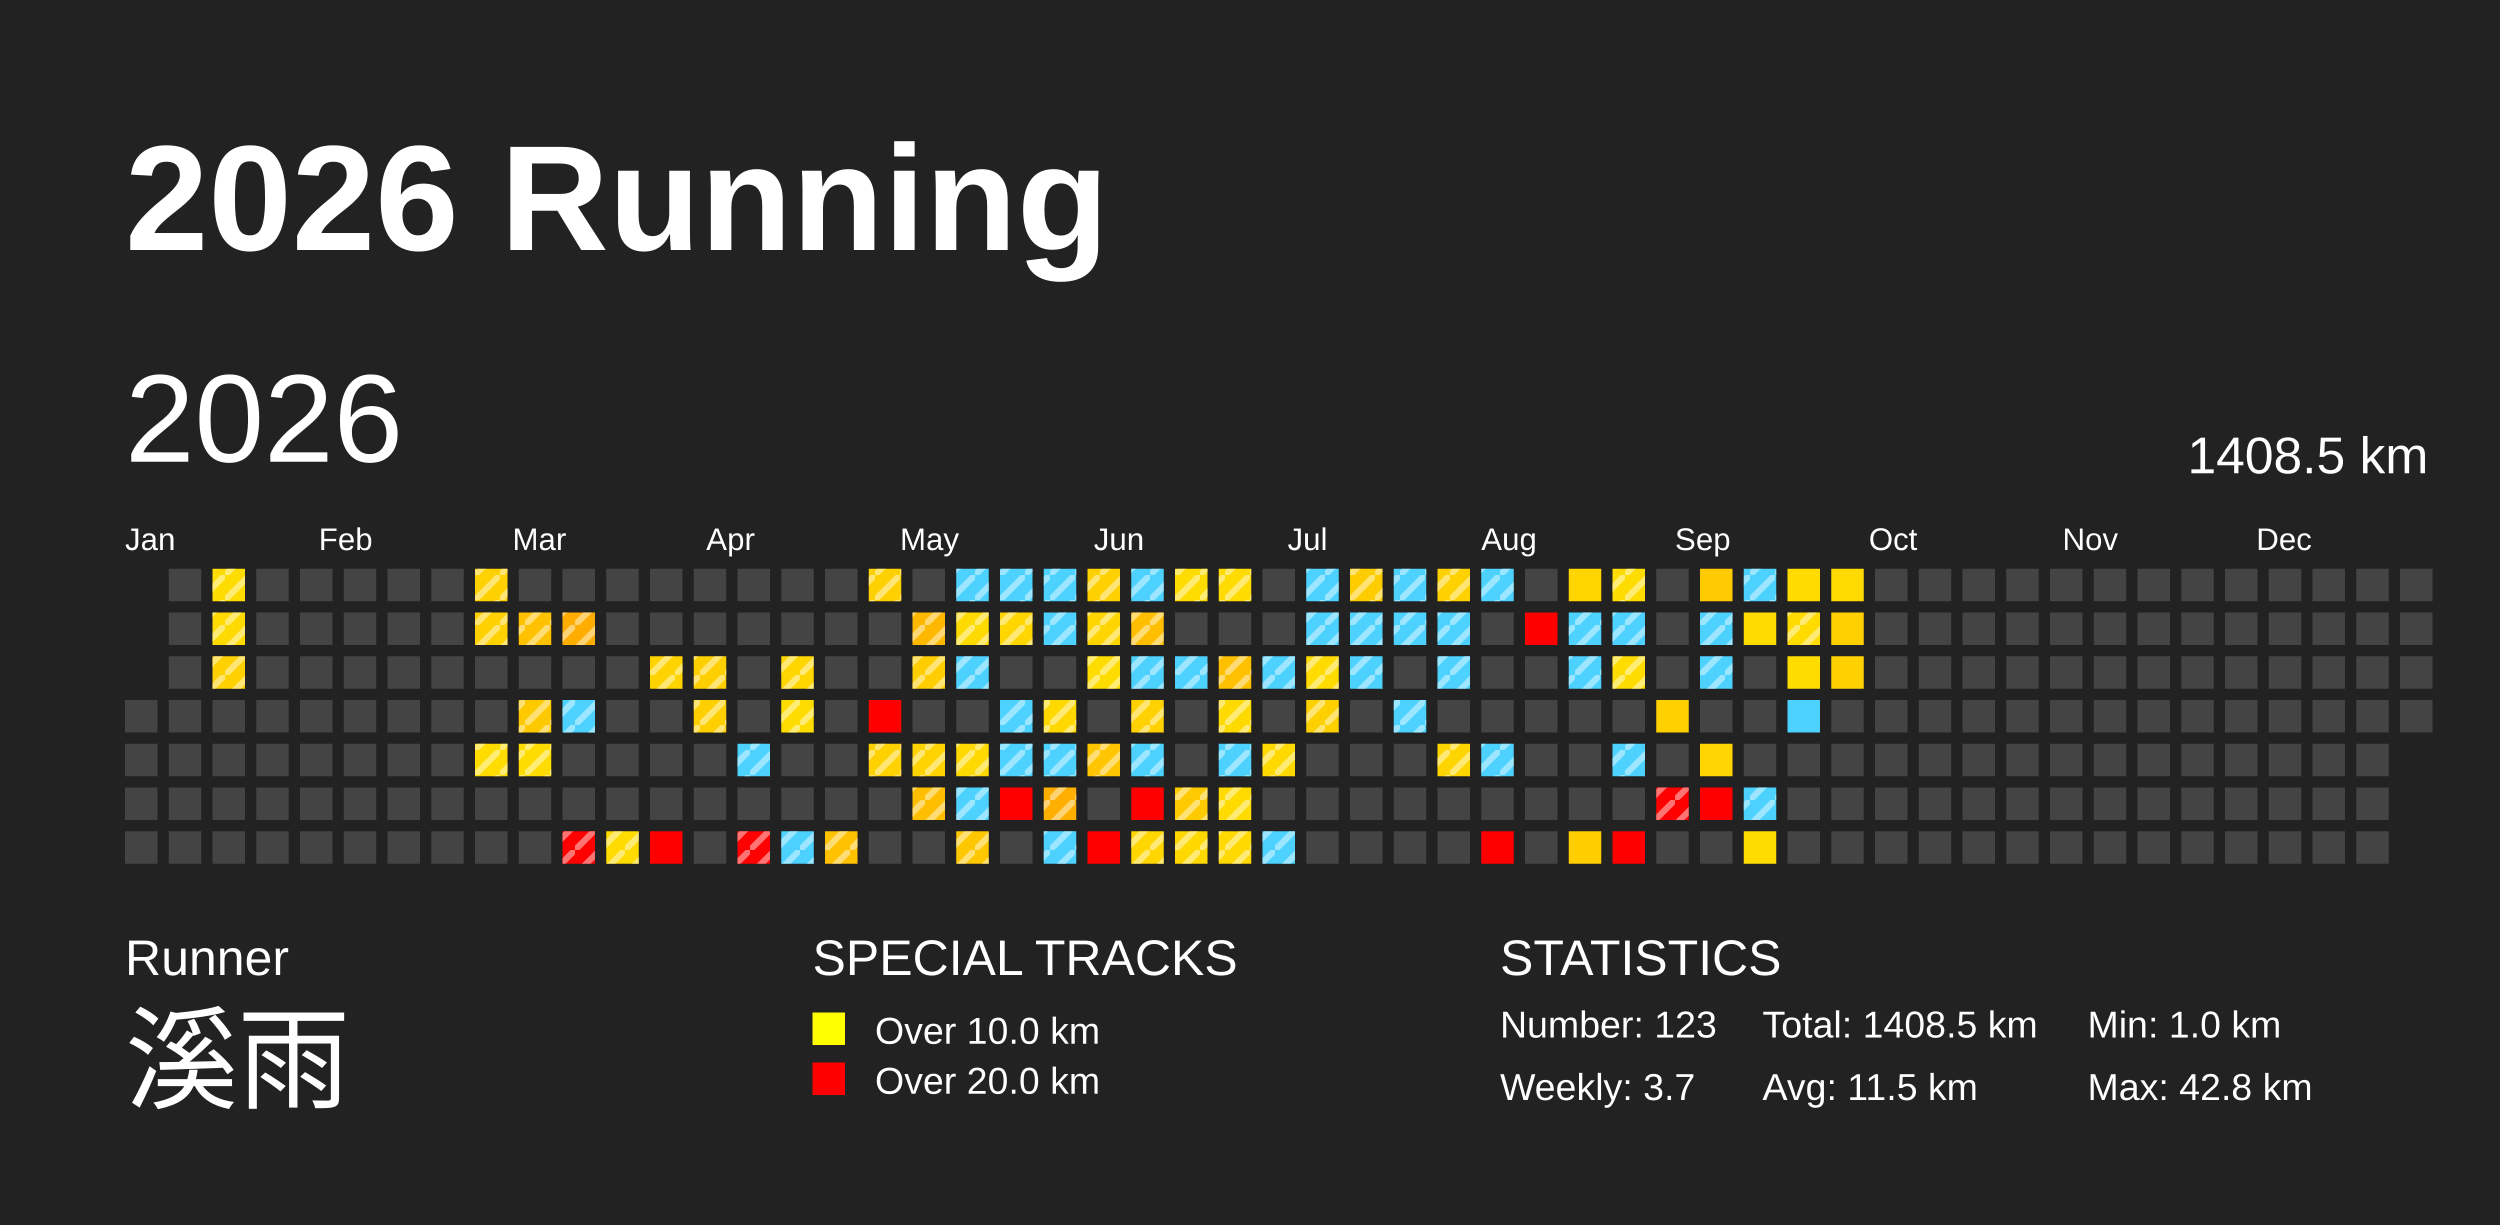
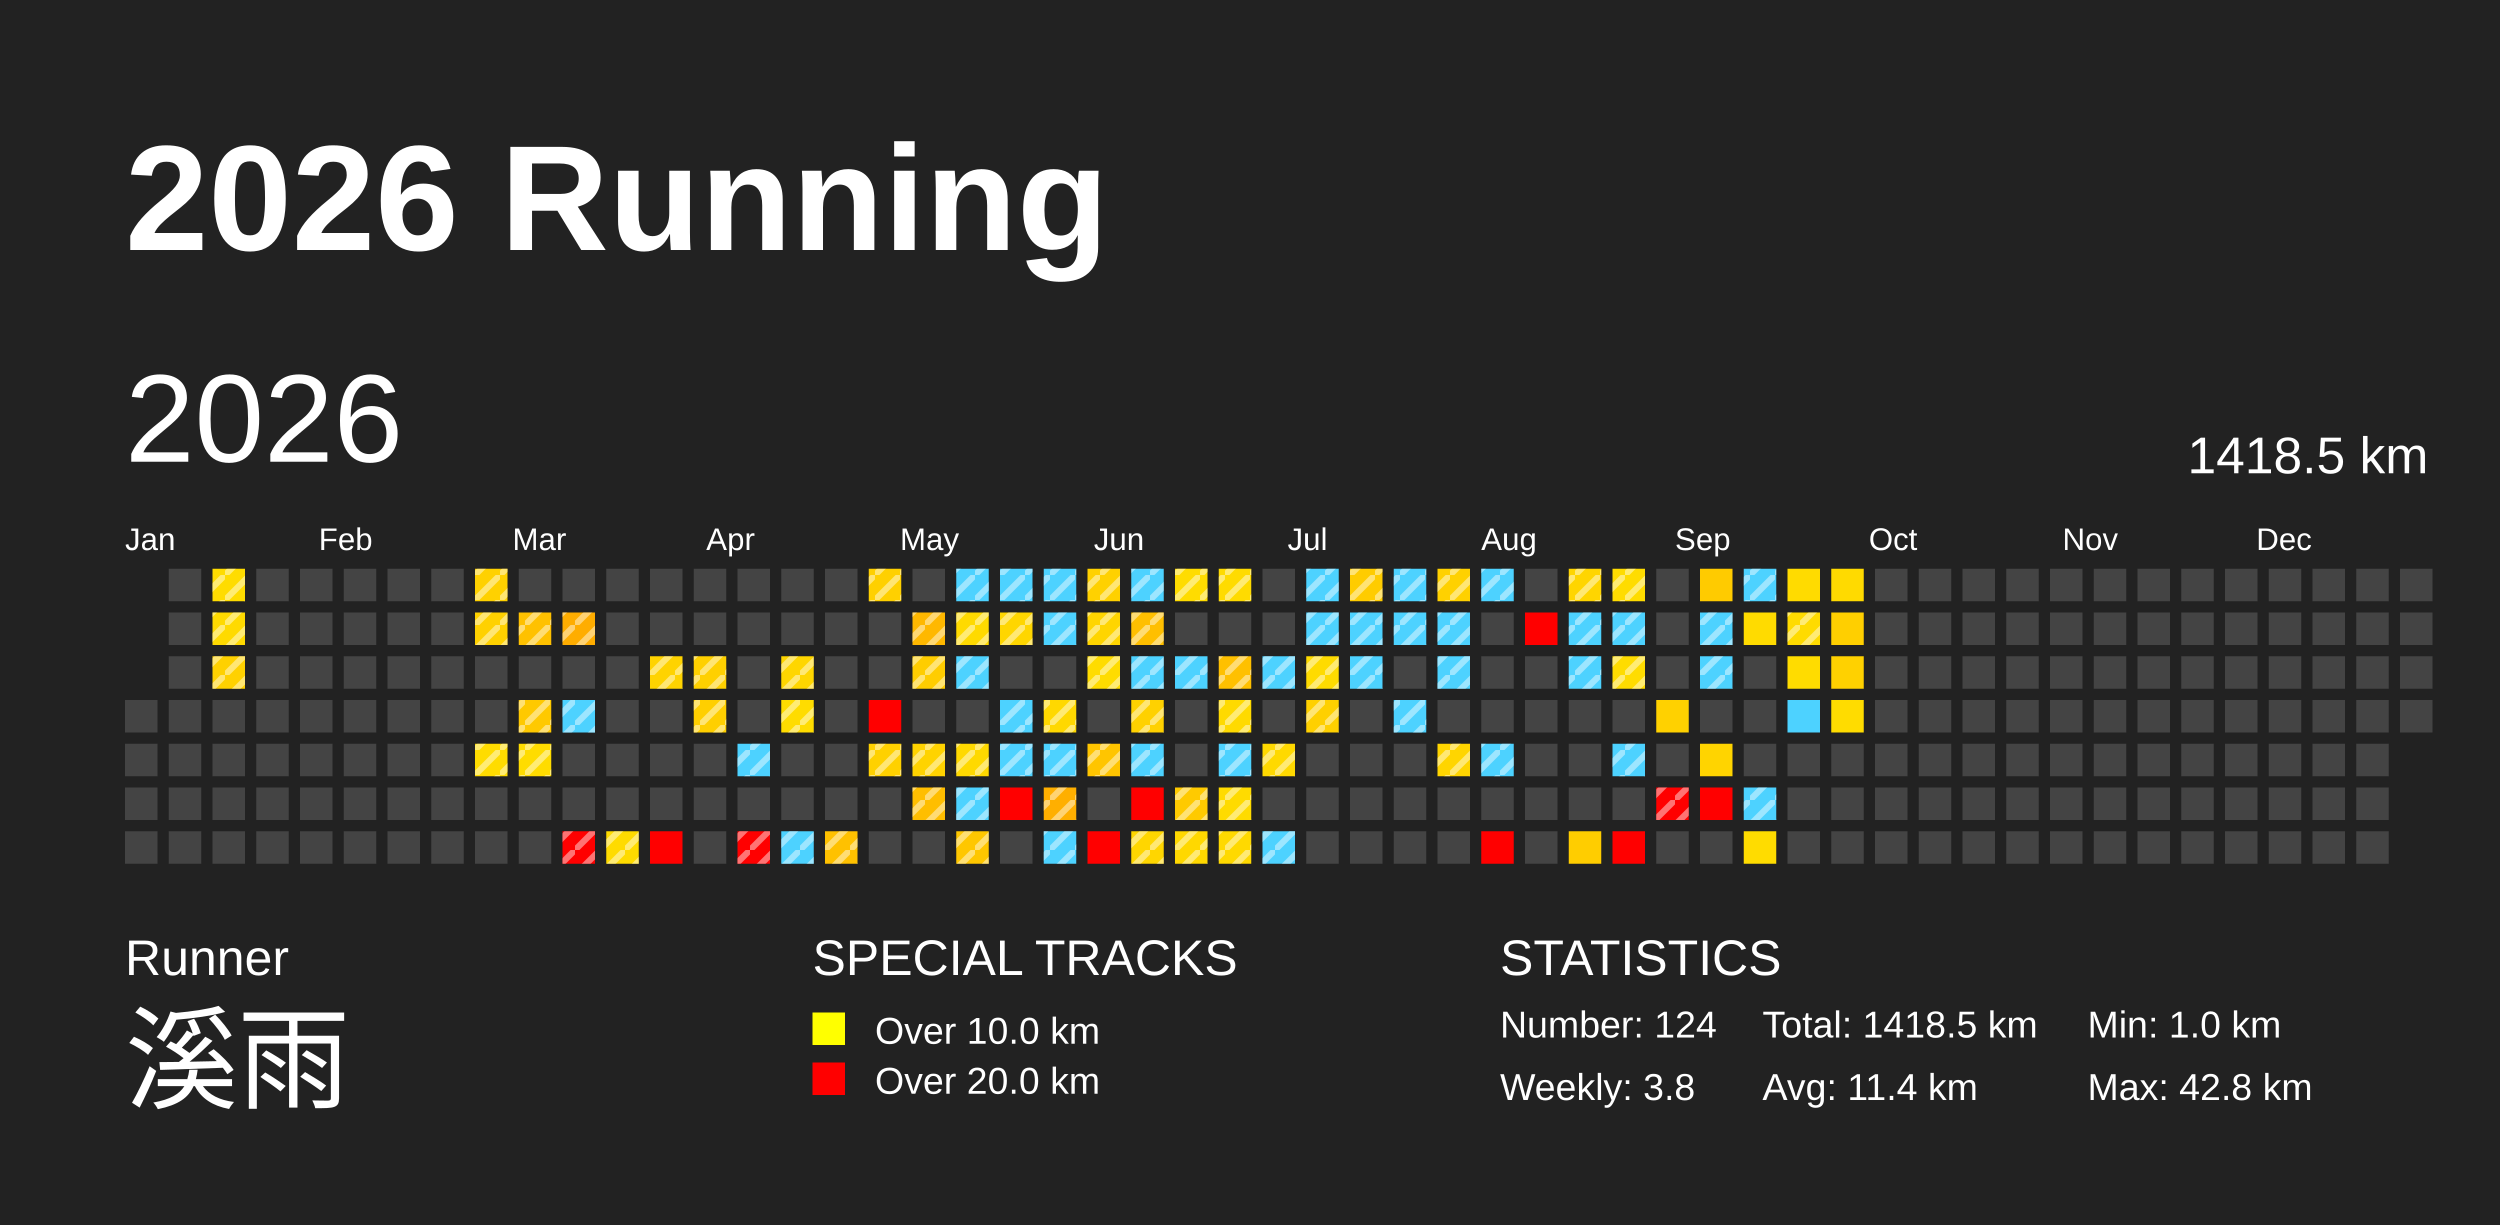
<svg xmlns="http://www.w3.org/2000/svg" baseProfile="full" height="98mm" version="1.1" viewBox="0,0,200,98" width="200mm">
  <defs>
    <pattern height="2" id="indoor-stripe" patternUnits="userSpaceOnUse" width="2">
      <line stroke="white" stroke-opacity="0.45" stroke-width="0.5" x1="0" x2="2" y1="2" y2="0" />
    </pattern>
  </defs>
  <rect fill="#222222" height="98" width="200" x="0" y="0" />
  <text fill="#FFFFFF" style="font-size:12px; font-family:Arial; font-weight:bold;" x="10" y="20">2026 Running</text>
  <text fill="#FFFFFF" style="font-size:4px; font-family:Arial" x="10" y="78">Runner</text>
  <text fill="#FFFFFF" style="font-size:9px; font-family:Arial" x="10" y="88">溪雨</text>
  <text fill="#FFFFFF" style="font-size:4px; font-family:Arial" x="65" y="78">SPECIAL TRACKS</text>
  <rect fill="yellow" height="2.6" width="2.6" x="65" y="81" />
  <text fill="#FFFFFF" style="font-size:3px; font-family:Arial" x="70" y="83.5">Over 10.0 km</text>
  <rect fill="red" height="2.6" width="2.6" x="65" y="85" />
  <text fill="#FFFFFF" style="font-size:3px; font-family:Arial" x="70" y="87.5">Over 20.0 km</text>
  <text fill="#FFFFFF" style="font-size:4px; font-family:Arial" x="120" y="78">STATISTICS</text>
-   <text fill="#FFFFFF" style="font-size:3px; font-family:Arial" x="120" y="83">Number: 123</text>
-   <text fill="#FFFFFF" style="font-size:3px; font-family:Arial" x="120" y="88">Weekly: 3.7</text>
-   <text fill="#FFFFFF" style="font-size:3px; font-family:Arial" x="141" y="83">Total: 1408.5 km</text>
-   <text fill="#FFFFFF" style="font-size:3px; font-family:Arial" x="141" y="88">Avg: 11.5 km</text>
+   <text fill="#FFFFFF" style="font-size:3px; font-family:Arial" x="120" y="83">Number: 124</text>
+   <text fill="#FFFFFF" style="font-size:3px; font-family:Arial" x="120" y="88">Weekly: 3.8</text>
+   <text fill="#FFFFFF" style="font-size:3px; font-family:Arial" x="141" y="83">Total: 1418.5 km</text>
+   <text fill="#FFFFFF" style="font-size:3px; font-family:Arial" x="141" y="88">Avg: 11.4 km</text>
  <text fill="#FFFFFF" style="font-size:3px; font-family:Arial" x="167" y="83">Min: 1.0 km</text>
  <text fill="#FFFFFF" style="font-size:3px; font-family:Arial" x="167" y="88">Max: 42.8 km</text>
  <text dominant-baseline="hanging" fill="#FFFFFF" style="font-size:10.0px; font-family:Arial;" x="10" y="30">2026</text>
-   <text dominant-baseline="hanging" fill="#FFFFFF" style="font-size:4.125px; font-family:Arial;" x="175" y="35">1408.5 km</text>
+   <text dominant-baseline="hanging" fill="#FFFFFF" style="font-size:4.125px; font-family:Arial;" x="175" y="35">1418.5 km</text>
  <text fill="#FFFFFF" style="font-size:2.5px; font-family:Arial" x="10.0" y="44">Jan</text>
  <text fill="#FFFFFF" style="font-size:2.5px; font-family:Arial" x="25.5" y="44">Feb</text>
  <text fill="#FFFFFF" style="font-size:2.5px; font-family:Arial" x="41.0" y="44">Mar</text>
  <text fill="#FFFFFF" style="font-size:2.5px; font-family:Arial" x="56.5" y="44">Apr</text>
  <text fill="#FFFFFF" style="font-size:2.5px; font-family:Arial" x="72.0" y="44">May</text>
  <text fill="#FFFFFF" style="font-size:2.5px; font-family:Arial" x="87.5" y="44">Jun</text>
  <text fill="#FFFFFF" style="font-size:2.5px; font-family:Arial" x="103.0" y="44">Jul</text>
  <text fill="#FFFFFF" style="font-size:2.5px; font-family:Arial" x="118.5" y="44">Aug</text>
  <text fill="#FFFFFF" style="font-size:2.5px; font-family:Arial" x="134.0" y="44">Sep</text>
  <text fill="#FFFFFF" style="font-size:2.5px; font-family:Arial" x="149.5" y="44">Oct</text>
  <text fill="#FFFFFF" style="font-size:2.5px; font-family:Arial" x="165.0" y="44">Nov</text>
  <text fill="#FFFFFF" style="font-size:2.5px; font-family:Arial" x="180.5" y="44">Dec</text>
  <rect fill="#444444" height="2.6" width="2.6" x="10.0" y="56.0" />
  <rect fill="#444444" height="2.6" width="2.6" x="10.0" y="59.5" />
  <rect fill="#444444" height="2.6" width="2.6" x="10.0" y="63.0" />
  <rect fill="#444444" height="2.6" width="2.6" x="10.0" y="66.5" />
  <rect fill="#444444" height="2.6" width="2.6" x="13.5" y="45.5" />
  <rect fill="#444444" height="2.6" width="2.6" x="13.5" y="49.0" />
  <rect fill="#444444" height="2.6" width="2.6" x="13.5" y="52.5" />
  <rect fill="#444444" height="2.6" width="2.6" x="13.5" y="56.0" />
  <rect fill="#444444" height="2.6" width="2.6" x="13.5" y="59.5" />
  <rect fill="#444444" height="2.6" width="2.6" x="13.5" y="63.0" />
  <rect fill="#444444" height="2.6" width="2.6" x="13.5" y="66.5" />
  <rect fill="#ffdc00" height="2.6" width="2.6" x="17.0" y="45.5" />
  <rect fill="url(#indoor-stripe)" height="2.6" style="pointer-events: none;" width="2.6" x="17.0" y="45.5" />
  <rect fill="#ffda00" height="2.6" width="2.6" x="17.0" y="49.0" />
  <rect fill="url(#indoor-stripe)" height="2.6" style="pointer-events: none;" width="2.6" x="17.0" y="49.0" />
  <rect fill="#ffd100" height="2.6" width="2.6" x="17.0" y="52.5" />
  <rect fill="url(#indoor-stripe)" height="2.6" style="pointer-events: none;" width="2.6" x="17.0" y="52.5" />
  <rect fill="#444444" height="2.6" width="2.6" x="17.0" y="56.0" />
  <rect fill="#444444" height="2.6" width="2.6" x="17.0" y="59.5" />
  <rect fill="#444444" height="2.6" width="2.6" x="17.0" y="63.0" />
  <rect fill="#444444" height="2.6" width="2.6" x="17.0" y="66.5" />
  <rect fill="#444444" height="2.6" width="2.6" x="20.5" y="45.5" />
  <rect fill="#444444" height="2.6" width="2.6" x="20.5" y="49.0" />
  <rect fill="#444444" height="2.6" width="2.6" x="20.5" y="52.5" />
  <rect fill="#444444" height="2.6" width="2.6" x="20.5" y="56.0" />
  <rect fill="#444444" height="2.6" width="2.6" x="20.5" y="59.5" />
  <rect fill="#444444" height="2.6" width="2.6" x="20.5" y="63.0" />
  <rect fill="#444444" height="2.6" width="2.6" x="20.5" y="66.5" />
  <rect fill="#444444" height="2.6" width="2.6" x="24.0" y="45.5" />
  <rect fill="#444444" height="2.6" width="2.6" x="24.0" y="49.0" />
  <rect fill="#444444" height="2.6" width="2.6" x="24.0" y="52.5" />
  <rect fill="#444444" height="2.6" width="2.6" x="24.0" y="56.0" />
  <rect fill="#444444" height="2.6" width="2.6" x="24.0" y="59.5" />
  <rect fill="#444444" height="2.6" width="2.6" x="24.0" y="63.0" />
  <rect fill="#444444" height="2.6" width="2.6" x="24.0" y="66.5" />
  <rect fill="#444444" height="2.6" width="2.6" x="27.5" y="45.5" />
  <rect fill="#444444" height="2.6" width="2.6" x="27.5" y="49.0" />
  <rect fill="#444444" height="2.6" width="2.6" x="27.5" y="52.5" />
  <rect fill="#444444" height="2.6" width="2.6" x="27.5" y="56.0" />
  <rect fill="#444444" height="2.6" width="2.6" x="27.5" y="59.5" />
  <rect fill="#444444" height="2.6" width="2.6" x="27.5" y="63.0" />
  <rect fill="#444444" height="2.6" width="2.6" x="27.5" y="66.5" />
  <rect fill="#444444" height="2.6" width="2.6" x="31.0" y="45.5" />
  <rect fill="#444444" height="2.6" width="2.6" x="31.0" y="49.0" />
  <rect fill="#444444" height="2.6" width="2.6" x="31.0" y="52.5" />
  <rect fill="#444444" height="2.6" width="2.6" x="31.0" y="56.0" />
  <rect fill="#444444" height="2.6" width="2.6" x="31.0" y="59.5" />
  <rect fill="#444444" height="2.6" width="2.6" x="31.0" y="63.0" />
  <rect fill="#444444" height="2.6" width="2.6" x="31.0" y="66.5" />
  <rect fill="#444444" height="2.6" width="2.6" x="34.5" y="45.5" />
  <rect fill="#444444" height="2.6" width="2.6" x="34.5" y="49.0" />
  <rect fill="#444444" height="2.6" width="2.6" x="34.5" y="52.5" />
  <rect fill="#444444" height="2.6" width="2.6" x="34.5" y="56.0" />
  <rect fill="#444444" height="2.6" width="2.6" x="34.5" y="59.5" />
  <rect fill="#444444" height="2.6" width="2.6" x="34.5" y="63.0" />
  <rect fill="#444444" height="2.6" width="2.6" x="34.5" y="66.5" />
  <rect fill="#ffd100" height="2.6" width="2.6" x="38.0" y="45.5" />
  <rect fill="url(#indoor-stripe)" height="2.6" style="pointer-events: none;" width="2.6" x="38.0" y="45.5" />
  <rect fill="#ffd100" height="2.6" width="2.6" x="38.0" y="49.0" />
  <rect fill="url(#indoor-stripe)" height="2.6" style="pointer-events: none;" width="2.6" x="38.0" y="49.0" />
  <rect fill="#444444" height="2.6" width="2.6" x="38.0" y="52.5" />
  <rect fill="#444444" height="2.6" width="2.6" x="38.0" y="56.0" />
  <rect fill="#ffdc00" height="2.6" width="2.6" x="38.0" y="59.5" />
  <rect fill="url(#indoor-stripe)" height="2.6" style="pointer-events: none;" width="2.6" x="38.0" y="59.5" />
  <rect fill="#444444" height="2.6" width="2.6" x="38.0" y="63.0" />
  <rect fill="#444444" height="2.6" width="2.6" x="38.0" y="66.5" />
  <rect fill="#444444" height="2.6" width="2.6" x="41.5" y="45.5" />
  <rect fill="#ffc100" height="2.6" width="2.6" x="41.5" y="49.0" />
  <rect fill="url(#indoor-stripe)" height="2.6" style="pointer-events: none;" width="2.6" x="41.5" y="49.0" />
  <rect fill="#444444" height="2.6" width="2.6" x="41.5" y="52.5" />
  <rect fill="#ffc900" height="2.6" width="2.6" x="41.5" y="56.0" />
  <rect fill="url(#indoor-stripe)" height="2.6" style="pointer-events: none;" width="2.6" x="41.5" y="56.0" />
  <rect fill="#ffdc00" height="2.6" width="2.6" x="41.5" y="59.5" />
  <rect fill="url(#indoor-stripe)" height="2.6" style="pointer-events: none;" width="2.6" x="41.5" y="59.5" />
  <rect fill="#444444" height="2.6" width="2.6" x="41.5" y="63.0" />
  <rect fill="#444444" height="2.6" width="2.6" x="41.5" y="66.5" />
  <rect fill="#444444" height="2.6" width="2.6" x="45.0" y="45.5" />
  <rect fill="#ffad00" height="2.6" width="2.6" x="45.0" y="49.0" />
  <rect fill="url(#indoor-stripe)" height="2.6" style="pointer-events: none;" width="2.6" x="45.0" y="49.0" />
  <rect fill="#444444" height="2.6" width="2.6" x="45.0" y="52.5" />
  <rect fill="#4dd2ff" height="2.6" width="2.6" x="45.0" y="56.0" />
  <rect fill="url(#indoor-stripe)" height="2.6" style="pointer-events: none;" width="2.6" x="45.0" y="56.0" />
  <rect fill="#444444" height="2.6" width="2.6" x="45.0" y="59.5" />
  <rect fill="#444444" height="2.6" width="2.6" x="45.0" y="63.0" />
  <rect fill="red" height="2.6" width="2.6" x="45.0" y="66.5" />
  <rect fill="url(#indoor-stripe)" height="2.6" style="pointer-events: none;" width="2.6" x="45.0" y="66.5" />
  <rect fill="#444444" height="2.6" width="2.6" x="48.5" y="45.5" />
  <rect fill="#444444" height="2.6" width="2.6" x="48.5" y="49.0" />
  <rect fill="#444444" height="2.6" width="2.6" x="48.5" y="52.5" />
  <rect fill="#444444" height="2.6" width="2.6" x="48.5" y="56.0" />
  <rect fill="#444444" height="2.6" width="2.6" x="48.5" y="59.5" />
  <rect fill="#444444" height="2.6" width="2.6" x="48.5" y="63.0" />
  <rect fill="#ffdb00" height="2.6" width="2.6" x="48.5" y="66.5" />
  <rect fill="url(#indoor-stripe)" height="2.6" style="pointer-events: none;" width="2.6" x="48.5" y="66.5" />
  <rect fill="#444444" height="2.6" width="2.6" x="52.0" y="45.5" />
  <rect fill="#444444" height="2.6" width="2.6" x="52.0" y="49.0" />
  <rect fill="#ffd300" height="2.6" width="2.6" x="52.0" y="52.5" />
  <rect fill="url(#indoor-stripe)" height="2.6" style="pointer-events: none;" width="2.6" x="52.0" y="52.5" />
  <rect fill="#444444" height="2.6" width="2.6" x="52.0" y="56.0" />
  <rect fill="#444444" height="2.6" width="2.6" x="52.0" y="59.5" />
  <rect fill="#444444" height="2.6" width="2.6" x="52.0" y="63.0" />
  <rect fill="red" height="2.6" width="2.6" x="52.0" y="66.5" />
  <rect fill="#444444" height="2.6" width="2.6" x="55.5" y="45.5" />
  <rect fill="#444444" height="2.6" width="2.6" x="55.5" y="49.0" />
  <rect fill="#ffd000" height="2.6" width="2.6" x="55.5" y="52.5" />
  <rect fill="url(#indoor-stripe)" height="2.6" style="pointer-events: none;" width="2.6" x="55.5" y="52.5" />
  <rect fill="#ffcf00" height="2.6" width="2.6" x="55.5" y="56.0" />
  <rect fill="url(#indoor-stripe)" height="2.6" style="pointer-events: none;" width="2.6" x="55.5" y="56.0" />
  <rect fill="#444444" height="2.6" width="2.6" x="55.5" y="59.5" />
  <rect fill="#444444" height="2.6" width="2.6" x="55.5" y="63.0" />
  <rect fill="#444444" height="2.6" width="2.6" x="55.5" y="66.5" />
  <rect fill="#444444" height="2.6" width="2.6" x="59.0" y="45.5" />
  <rect fill="#444444" height="2.6" width="2.6" x="59.0" y="49.0" />
  <rect fill="#444444" height="2.6" width="2.6" x="59.0" y="52.5" />
  <rect fill="#444444" height="2.6" width="2.6" x="59.0" y="56.0" />
  <rect fill="#4dd2ff" height="2.6" width="2.6" x="59.0" y="59.5" />
  <rect fill="url(#indoor-stripe)" height="2.6" style="pointer-events: none;" width="2.6" x="59.0" y="59.5" />
  <rect fill="#444444" height="2.6" width="2.6" x="59.0" y="63.0" />
  <rect fill="red" height="2.6" width="2.6" x="59.0" y="66.5" />
  <rect fill="url(#indoor-stripe)" height="2.6" style="pointer-events: none;" width="2.6" x="59.0" y="66.5" />
  <rect fill="#444444" height="2.6" width="2.6" x="62.5" y="45.5" />
  <rect fill="#444444" height="2.6" width="2.6" x="62.5" y="49.0" />
  <rect fill="#ffd600" height="2.6" width="2.6" x="62.5" y="52.5" />
  <rect fill="url(#indoor-stripe)" height="2.6" style="pointer-events: none;" width="2.6" x="62.5" y="52.5" />
  <rect fill="#ffdc00" height="2.6" width="2.6" x="62.5" y="56.0" />
  <rect fill="url(#indoor-stripe)" height="2.6" style="pointer-events: none;" width="2.6" x="62.5" y="56.0" />
  <rect fill="#444444" height="2.6" width="2.6" x="62.5" y="59.5" />
  <rect fill="#444444" height="2.6" width="2.6" x="62.5" y="63.0" />
  <rect fill="#4dd2ff" height="2.6" width="2.6" x="62.5" y="66.5" />
  <rect fill="url(#indoor-stripe)" height="2.6" style="pointer-events: none;" width="2.6" x="62.5" y="66.5" />
  <rect fill="#444444" height="2.6" width="2.6" x="66.0" y="45.5" />
  <rect fill="#444444" height="2.6" width="2.6" x="66.0" y="49.0" />
  <rect fill="#444444" height="2.6" width="2.6" x="66.0" y="52.5" />
  <rect fill="#444444" height="2.6" width="2.6" x="66.0" y="56.0" />
  <rect fill="#444444" height="2.6" width="2.6" x="66.0" y="59.5" />
  <rect fill="#444444" height="2.6" width="2.6" x="66.0" y="63.0" />
  <rect fill="#ffc100" height="2.6" width="2.6" x="66.0" y="66.5" />
  <rect fill="url(#indoor-stripe)" height="2.6" style="pointer-events: none;" width="2.6" x="66.0" y="66.5" />
  <rect fill="#ffd000" height="2.6" width="2.6" x="69.5" y="45.5" />
  <rect fill="url(#indoor-stripe)" height="2.6" style="pointer-events: none;" width="2.6" x="69.5" y="45.5" />
  <rect fill="#444444" height="2.6" width="2.6" x="69.5" y="49.0" />
  <rect fill="#444444" height="2.6" width="2.6" x="69.5" y="52.5" />
  <rect fill="red" height="2.6" width="2.6" x="69.5" y="56.0" />
  <rect fill="#ffd100" height="2.6" width="2.6" x="69.5" y="59.5" />
  <rect fill="url(#indoor-stripe)" height="2.6" style="pointer-events: none;" width="2.6" x="69.5" y="59.5" />
  <rect fill="#444444" height="2.6" width="2.6" x="69.5" y="63.0" />
  <rect fill="#444444" height="2.6" width="2.6" x="69.5" y="66.5" />
  <rect fill="#444444" height="2.6" width="2.6" x="73.0" y="45.5" />
  <rect fill="#ffb800" height="2.6" width="2.6" x="73.0" y="49.0" />
  <rect fill="url(#indoor-stripe)" height="2.6" style="pointer-events: none;" width="2.6" x="73.0" y="49.0" />
  <rect fill="#ffcd00" height="2.6" width="2.6" x="73.0" y="52.5" />
  <rect fill="url(#indoor-stripe)" height="2.6" style="pointer-events: none;" width="2.6" x="73.0" y="52.5" />
  <rect fill="#444444" height="2.6" width="2.6" x="73.0" y="56.0" />
  <rect fill="#ffd300" height="2.6" width="2.6" x="73.0" y="59.5" />
  <rect fill="url(#indoor-stripe)" height="2.6" style="pointer-events: none;" width="2.6" x="73.0" y="59.5" />
  <rect fill="#ffbe00" height="2.6" width="2.6" x="73.0" y="63.0" />
  <rect fill="url(#indoor-stripe)" height="2.6" style="pointer-events: none;" width="2.6" x="73.0" y="63.0" />
  <rect fill="#444444" height="2.6" width="2.6" x="73.0" y="66.5" />
  <rect fill="#4dd2ff" height="2.6" width="2.6" x="76.5" y="45.5" />
  <rect fill="url(#indoor-stripe)" height="2.6" style="pointer-events: none;" width="2.6" x="76.5" y="45.5" />
  <rect fill="#ffda00" height="2.6" width="2.6" x="76.5" y="49.0" />
  <rect fill="url(#indoor-stripe)" height="2.6" style="pointer-events: none;" width="2.6" x="76.5" y="49.0" />
  <rect fill="#4dd2ff" height="2.6" width="2.6" x="76.5" y="52.5" />
  <rect fill="url(#indoor-stripe)" height="2.6" style="pointer-events: none;" width="2.6" x="76.5" y="52.5" />
  <rect fill="#444444" height="2.6" width="2.6" x="76.5" y="56.0" />
  <rect fill="#ffd900" height="2.6" width="2.6" x="76.5" y="59.5" />
  <rect fill="url(#indoor-stripe)" height="2.6" style="pointer-events: none;" width="2.6" x="76.5" y="59.5" />
  <rect fill="#4dd2ff" height="2.6" width="2.6" x="76.5" y="63.0" />
  <rect fill="url(#indoor-stripe)" height="2.6" style="pointer-events: none;" width="2.6" x="76.5" y="63.0" />
  <rect fill="#ffc700" height="2.6" width="2.6" x="76.5" y="66.5" />
  <rect fill="url(#indoor-stripe)" height="2.6" style="pointer-events: none;" width="2.6" x="76.5" y="66.5" />
  <rect fill="#4dd2ff" height="2.6" width="2.6" x="80.0" y="45.5" />
  <rect fill="url(#indoor-stripe)" height="2.6" style="pointer-events: none;" width="2.6" x="80.0" y="45.5" />
  <rect fill="#ffd600" height="2.6" width="2.6" x="80.0" y="49.0" />
  <rect fill="url(#indoor-stripe)" height="2.6" style="pointer-events: none;" width="2.6" x="80.0" y="49.0" />
  <rect fill="#444444" height="2.6" width="2.6" x="80.0" y="52.5" />
  <rect fill="#4dd2ff" height="2.6" width="2.6" x="80.0" y="56.0" />
  <rect fill="url(#indoor-stripe)" height="2.6" style="pointer-events: none;" width="2.6" x="80.0" y="56.0" />
  <rect fill="#4dd2ff" height="2.6" width="2.6" x="80.0" y="59.5" />
  <rect fill="url(#indoor-stripe)" height="2.6" style="pointer-events: none;" width="2.6" x="80.0" y="59.5" />
  <rect fill="red" height="2.6" width="2.6" x="80.0" y="63.0" />
  <rect fill="#444444" height="2.6" width="2.6" x="80.0" y="66.5" />
  <rect fill="#4dd2ff" height="2.6" width="2.6" x="83.5" y="45.5" />
  <rect fill="url(#indoor-stripe)" height="2.6" style="pointer-events: none;" width="2.6" x="83.5" y="45.5" />
  <rect fill="#4dd2ff" height="2.6" width="2.6" x="83.5" y="49.0" />
  <rect fill="url(#indoor-stripe)" height="2.6" style="pointer-events: none;" width="2.6" x="83.5" y="49.0" />
  <rect fill="#444444" height="2.6" width="2.6" x="83.5" y="52.5" />
  <rect fill="#ffd800" height="2.6" width="2.6" x="83.5" y="56.0" />
  <rect fill="url(#indoor-stripe)" height="2.6" style="pointer-events: none;" width="2.6" x="83.5" y="56.0" />
  <rect fill="#4dd2ff" height="2.6" width="2.6" x="83.5" y="59.5" />
  <rect fill="url(#indoor-stripe)" height="2.6" style="pointer-events: none;" width="2.6" x="83.5" y="59.5" />
  <rect fill="#ffaf00" height="2.6" width="2.6" x="83.5" y="63.0" />
  <rect fill="url(#indoor-stripe)" height="2.6" style="pointer-events: none;" width="2.6" x="83.5" y="63.0" />
  <rect fill="#4dd2ff" height="2.6" width="2.6" x="83.5" y="66.5" />
  <rect fill="url(#indoor-stripe)" height="2.6" style="pointer-events: none;" width="2.6" x="83.5" y="66.5" />
  <rect fill="#ffd100" height="2.6" width="2.6" x="87.0" y="45.5" />
  <rect fill="url(#indoor-stripe)" height="2.6" style="pointer-events: none;" width="2.6" x="87.0" y="45.5" />
  <rect fill="#ffd500" height="2.6" width="2.6" x="87.0" y="49.0" />
  <rect fill="url(#indoor-stripe)" height="2.6" style="pointer-events: none;" width="2.6" x="87.0" y="49.0" />
  <rect fill="#ffdc00" height="2.6" width="2.6" x="87.0" y="52.5" />
  <rect fill="url(#indoor-stripe)" height="2.6" style="pointer-events: none;" width="2.6" x="87.0" y="52.5" />
  <rect fill="#444444" height="2.6" width="2.6" x="87.0" y="56.0" />
  <rect fill="#ffc500" height="2.6" width="2.6" x="87.0" y="59.5" />
  <rect fill="url(#indoor-stripe)" height="2.6" style="pointer-events: none;" width="2.6" x="87.0" y="59.5" />
  <rect fill="#444444" height="2.6" width="2.6" x="87.0" y="63.0" />
  <rect fill="red" height="2.6" width="2.6" x="87.0" y="66.5" />
  <rect fill="#4dd2ff" height="2.6" width="2.6" x="90.5" y="45.5" />
  <rect fill="url(#indoor-stripe)" height="2.6" style="pointer-events: none;" width="2.6" x="90.5" y="45.5" />
  <rect fill="#ffbf00" height="2.6" width="2.6" x="90.5" y="49.0" />
  <rect fill="url(#indoor-stripe)" height="2.6" style="pointer-events: none;" width="2.6" x="90.5" y="49.0" />
  <rect fill="#4dd2ff" height="2.6" width="2.6" x="90.5" y="52.5" />
  <rect fill="url(#indoor-stripe)" height="2.6" style="pointer-events: none;" width="2.6" x="90.5" y="52.5" />
  <rect fill="#ffd100" height="2.6" width="2.6" x="90.5" y="56.0" />
  <rect fill="url(#indoor-stripe)" height="2.6" style="pointer-events: none;" width="2.6" x="90.5" y="56.0" />
  <rect fill="#4dd2ff" height="2.6" width="2.6" x="90.5" y="59.5" />
  <rect fill="url(#indoor-stripe)" height="2.6" style="pointer-events: none;" width="2.6" x="90.5" y="59.5" />
  <rect fill="red" height="2.6" width="2.6" x="90.5" y="63.0" />
  <rect fill="#ffd600" height="2.6" width="2.6" x="90.5" y="66.5" />
  <rect fill="url(#indoor-stripe)" height="2.6" style="pointer-events: none;" width="2.6" x="90.5" y="66.5" />
  <rect fill="#ffdc00" height="2.6" width="2.6" x="94.0" y="45.5" />
  <rect fill="url(#indoor-stripe)" height="2.6" style="pointer-events: none;" width="2.6" x="94.0" y="45.5" />
  <rect fill="#444444" height="2.6" width="2.6" x="94.0" y="49.0" />
  <rect fill="#4dd2ff" height="2.6" width="2.6" x="94.0" y="52.5" />
  <rect fill="url(#indoor-stripe)" height="2.6" style="pointer-events: none;" width="2.6" x="94.0" y="52.5" />
  <rect fill="#444444" height="2.6" width="2.6" x="94.0" y="56.0" />
  <rect fill="#444444" height="2.6" width="2.6" x="94.0" y="59.5" />
  <rect fill="#ffca00" height="2.6" width="2.6" x="94.0" y="63.0" />
  <rect fill="url(#indoor-stripe)" height="2.6" style="pointer-events: none;" width="2.6" x="94.0" y="63.0" />
  <rect fill="#ffd800" height="2.6" width="2.6" x="94.0" y="66.5" />
  <rect fill="url(#indoor-stripe)" height="2.6" style="pointer-events: none;" width="2.6" x="94.0" y="66.5" />
  <rect fill="#ffdb00" height="2.6" width="2.6" x="97.5" y="45.5" />
  <rect fill="url(#indoor-stripe)" height="2.6" style="pointer-events: none;" width="2.6" x="97.5" y="45.5" />
  <rect fill="#444444" height="2.6" width="2.6" x="97.5" y="49.0" />
  <rect fill="#ffc000" height="2.6" width="2.6" x="97.5" y="52.5" />
  <rect fill="url(#indoor-stripe)" height="2.6" style="pointer-events: none;" width="2.6" x="97.5" y="52.5" />
  <rect fill="#ffda00" height="2.6" width="2.6" x="97.5" y="56.0" />
  <rect fill="url(#indoor-stripe)" height="2.6" style="pointer-events: none;" width="2.6" x="97.5" y="56.0" />
  <rect fill="#4dd2ff" height="2.6" width="2.6" x="97.5" y="59.5" />
  <rect fill="url(#indoor-stripe)" height="2.6" style="pointer-events: none;" width="2.6" x="97.5" y="59.5" />
  <rect fill="#ffdb00" height="2.6" width="2.6" x="97.5" y="63.0" />
  <rect fill="url(#indoor-stripe)" height="2.6" style="pointer-events: none;" width="2.6" x="97.5" y="63.0" />
  <rect fill="#ffd900" height="2.6" width="2.6" x="97.5" y="66.5" />
  <rect fill="url(#indoor-stripe)" height="2.6" style="pointer-events: none;" width="2.6" x="97.5" y="66.5" />
  <rect fill="#444444" height="2.6" width="2.6" x="101.0" y="45.5" />
  <rect fill="#444444" height="2.6" width="2.6" x="101.0" y="49.0" />
  <rect fill="#4dd2ff" height="2.6" width="2.6" x="101.0" y="52.5" />
  <rect fill="url(#indoor-stripe)" height="2.6" style="pointer-events: none;" width="2.6" x="101.0" y="52.5" />
  <rect fill="#444444" height="2.6" width="2.6" x="101.0" y="56.0" />
  <rect fill="#ffd900" height="2.6" width="2.6" x="101.0" y="59.5" />
  <rect fill="url(#indoor-stripe)" height="2.6" style="pointer-events: none;" width="2.6" x="101.0" y="59.5" />
  <rect fill="#444444" height="2.6" width="2.6" x="101.0" y="63.0" />
  <rect fill="#4dd2ff" height="2.6" width="2.6" x="101.0" y="66.5" />
  <rect fill="url(#indoor-stripe)" height="2.6" style="pointer-events: none;" width="2.6" x="101.0" y="66.5" />
  <rect fill="#4dd2ff" height="2.6" width="2.6" x="104.5" y="45.5" />
  <rect fill="url(#indoor-stripe)" height="2.6" style="pointer-events: none;" width="2.6" x="104.5" y="45.5" />
  <rect fill="#4dd2ff" height="2.6" width="2.6" x="104.5" y="49.0" />
  <rect fill="url(#indoor-stripe)" height="2.6" style="pointer-events: none;" width="2.6" x="104.5" y="49.0" />
  <rect fill="#ffdb00" height="2.6" width="2.6" x="104.5" y="52.5" />
  <rect fill="url(#indoor-stripe)" height="2.6" style="pointer-events: none;" width="2.6" x="104.5" y="52.5" />
  <rect fill="#ffd000" height="2.6" width="2.6" x="104.5" y="56.0" />
  <rect fill="url(#indoor-stripe)" height="2.6" style="pointer-events: none;" width="2.6" x="104.5" y="56.0" />
  <rect fill="#444444" height="2.6" width="2.6" x="104.5" y="59.5" />
  <rect fill="#444444" height="2.6" width="2.6" x="104.5" y="63.0" />
  <rect fill="#444444" height="2.6" width="2.6" x="104.5" y="66.5" />
  <rect fill="#ffcc00" height="2.6" width="2.6" x="108.0" y="45.5" />
  <rect fill="url(#indoor-stripe)" height="2.6" style="pointer-events: none;" width="2.6" x="108.0" y="45.5" />
  <rect fill="#4dd2ff" height="2.6" width="2.6" x="108.0" y="49.0" />
  <rect fill="url(#indoor-stripe)" height="2.6" style="pointer-events: none;" width="2.6" x="108.0" y="49.0" />
  <rect fill="#4dd2ff" height="2.6" width="2.6" x="108.0" y="52.5" />
  <rect fill="url(#indoor-stripe)" height="2.6" style="pointer-events: none;" width="2.6" x="108.0" y="52.5" />
  <rect fill="#444444" height="2.6" width="2.6" x="108.0" y="56.0" />
  <rect fill="#444444" height="2.6" width="2.6" x="108.0" y="59.5" />
  <rect fill="#444444" height="2.6" width="2.6" x="108.0" y="63.0" />
  <rect fill="#444444" height="2.6" width="2.6" x="108.0" y="66.5" />
  <rect fill="#4dd2ff" height="2.6" width="2.6" x="111.5" y="45.5" />
  <rect fill="url(#indoor-stripe)" height="2.6" style="pointer-events: none;" width="2.6" x="111.5" y="45.5" />
  <rect fill="#4dd2ff" height="2.6" width="2.6" x="111.5" y="49.0" />
  <rect fill="url(#indoor-stripe)" height="2.6" style="pointer-events: none;" width="2.6" x="111.5" y="49.0" />
  <rect fill="#444444" height="2.6" width="2.6" x="111.5" y="52.5" />
  <rect fill="#4dd2ff" height="2.6" width="2.6" x="111.5" y="56.0" />
  <rect fill="url(#indoor-stripe)" height="2.6" style="pointer-events: none;" width="2.6" x="111.5" y="56.0" />
  <rect fill="#444444" height="2.6" width="2.6" x="111.5" y="59.5" />
  <rect fill="#444444" height="2.6" width="2.6" x="111.5" y="63.0" />
  <rect fill="#444444" height="2.6" width="2.6" x="111.5" y="66.5" />
  <rect fill="#ffd100" height="2.6" width="2.6" x="115.0" y="45.5" />
  <rect fill="url(#indoor-stripe)" height="2.6" style="pointer-events: none;" width="2.6" x="115.0" y="45.5" />
  <rect fill="#4dd2ff" height="2.6" width="2.6" x="115.0" y="49.0" />
  <rect fill="url(#indoor-stripe)" height="2.6" style="pointer-events: none;" width="2.6" x="115.0" y="49.0" />
  <rect fill="#4dd2ff" height="2.6" width="2.6" x="115.0" y="52.5" />
  <rect fill="url(#indoor-stripe)" height="2.6" style="pointer-events: none;" width="2.6" x="115.0" y="52.5" />
  <rect fill="#444444" height="2.6" width="2.6" x="115.0" y="56.0" />
  <rect fill="#ffd500" height="2.6" width="2.6" x="115.0" y="59.5" />
  <rect fill="url(#indoor-stripe)" height="2.6" style="pointer-events: none;" width="2.6" x="115.0" y="59.5" />
  <rect fill="#444444" height="2.6" width="2.6" x="115.0" y="63.0" />
  <rect fill="#444444" height="2.6" width="2.6" x="115.0" y="66.5" />
  <rect fill="#4dd2ff" height="2.6" width="2.6" x="118.5" y="45.5" />
  <rect fill="url(#indoor-stripe)" height="2.6" style="pointer-events: none;" width="2.6" x="118.5" y="45.5" />
  <rect fill="#444444" height="2.6" width="2.6" x="118.5" y="49.0" />
  <rect fill="#444444" height="2.6" width="2.6" x="118.5" y="52.5" />
  <rect fill="#444444" height="2.6" width="2.6" x="118.5" y="56.0" />
  <rect fill="#4dd2ff" height="2.6" width="2.6" x="118.5" y="59.5" />
  <rect fill="url(#indoor-stripe)" height="2.6" style="pointer-events: none;" width="2.6" x="118.5" y="59.5" />
  <rect fill="#444444" height="2.6" width="2.6" x="118.5" y="63.0" />
  <rect fill="red" height="2.6" width="2.6" x="118.5" y="66.5" />
  <rect fill="#444444" height="2.6" width="2.6" x="122.0" y="45.5" />
  <rect fill="red" height="2.6" width="2.6" x="122.0" y="49.0" />
  <rect fill="#444444" height="2.6" width="2.6" x="122.0" y="52.5" />
  <rect fill="#444444" height="2.6" width="2.6" x="122.0" y="56.0" />
  <rect fill="#444444" height="2.6" width="2.6" x="122.0" y="59.5" />
  <rect fill="#444444" height="2.6" width="2.6" x="122.0" y="63.0" />
  <rect fill="#444444" height="2.6" width="2.6" x="122.0" y="66.5" />
  <rect fill="#ffd500" height="2.6" width="2.6" x="125.5" y="45.5" />
+   <rect fill="url(#indoor-stripe)" height="2.6" style="pointer-events: none;" width="2.6" x="125.5" y="45.5" />
  <rect fill="#4dd2ff" height="2.6" width="2.6" x="125.5" y="49.0" />
  <rect fill="url(#indoor-stripe)" height="2.6" style="pointer-events: none;" width="2.6" x="125.5" y="49.0" />
  <rect fill="#4dd2ff" height="2.6" width="2.6" x="125.5" y="52.5" />
  <rect fill="url(#indoor-stripe)" height="2.6" style="pointer-events: none;" width="2.6" x="125.5" y="52.5" />
  <rect fill="#444444" height="2.6" width="2.6" x="125.5" y="56.0" />
  <rect fill="#444444" height="2.6" width="2.6" x="125.5" y="59.5" />
  <rect fill="#444444" height="2.6" width="2.6" x="125.5" y="63.0" />
  <rect fill="#ffcd00" height="2.6" width="2.6" x="125.5" y="66.5" />
  <rect fill="#ffdc00" height="2.6" width="2.6" x="129.0" y="45.5" />
  <rect fill="url(#indoor-stripe)" height="2.6" style="pointer-events: none;" width="2.6" x="129.0" y="45.5" />
  <rect fill="#4dd2ff" height="2.6" width="2.6" x="129.0" y="49.0" />
  <rect fill="url(#indoor-stripe)" height="2.6" style="pointer-events: none;" width="2.6" x="129.0" y="49.0" />
  <rect fill="#ffdc00" height="2.6" width="2.6" x="129.0" y="52.5" />
  <rect fill="url(#indoor-stripe)" height="2.6" style="pointer-events: none;" width="2.6" x="129.0" y="52.5" />
  <rect fill="#444444" height="2.6" width="2.6" x="129.0" y="56.0" />
  <rect fill="#4dd2ff" height="2.6" width="2.6" x="129.0" y="59.5" />
  <rect fill="url(#indoor-stripe)" height="2.6" style="pointer-events: none;" width="2.6" x="129.0" y="59.5" />
  <rect fill="#444444" height="2.6" width="2.6" x="129.0" y="63.0" />
  <rect fill="red" height="2.6" width="2.6" x="129.0" y="66.5" />
  <rect fill="#444444" height="2.6" width="2.6" x="132.5" y="45.5" />
  <rect fill="#444444" height="2.6" width="2.6" x="132.5" y="49.0" />
  <rect fill="#444444" height="2.6" width="2.6" x="132.5" y="52.5" />
  <rect fill="#ffd100" height="2.6" width="2.6" x="132.5" y="56.0" />
  <rect fill="#444444" height="2.6" width="2.6" x="132.5" y="59.5" />
  <rect fill="red" height="2.6" width="2.6" x="132.5" y="63.0" />
  <rect fill="url(#indoor-stripe)" height="2.6" style="pointer-events: none;" width="2.6" x="132.5" y="63.0" />
  <rect fill="#444444" height="2.6" width="2.6" x="132.5" y="66.5" />
  <rect fill="#ffcb00" height="2.6" width="2.6" x="136.0" y="45.5" />
  <rect fill="#4dd2ff" height="2.6" width="2.6" x="136.0" y="49.0" />
  <rect fill="url(#indoor-stripe)" height="2.6" style="pointer-events: none;" width="2.6" x="136.0" y="49.0" />
  <rect fill="#4dd2ff" height="2.6" width="2.6" x="136.0" y="52.5" />
  <rect fill="url(#indoor-stripe)" height="2.6" style="pointer-events: none;" width="2.6" x="136.0" y="52.5" />
  <rect fill="#444444" height="2.6" width="2.6" x="136.0" y="56.0" />
  <rect fill="#ffd400" height="2.6" width="2.6" x="136.0" y="59.5" />
  <rect fill="red" height="2.6" width="2.6" x="136.0" y="63.0" />
  <rect fill="#444444" height="2.6" width="2.6" x="136.0" y="66.5" />
  <rect fill="#4dd2ff" height="2.6" width="2.6" x="139.5" y="45.5" />
  <rect fill="url(#indoor-stripe)" height="2.6" style="pointer-events: none;" width="2.6" x="139.5" y="45.5" />
  <rect fill="#ffdb00" height="2.6" width="2.6" x="139.5" y="49.0" />
  <rect fill="#444444" height="2.6" width="2.6" x="139.5" y="52.5" />
  <rect fill="#444444" height="2.6" width="2.6" x="139.5" y="56.0" />
  <rect fill="#444444" height="2.6" width="2.6" x="139.5" y="59.5" />
  <rect fill="#4dd2ff" height="2.6" width="2.6" x="139.5" y="63.0" />
  <rect fill="url(#indoor-stripe)" height="2.6" style="pointer-events: none;" width="2.6" x="139.5" y="63.0" />
  <rect fill="#ffdc00" height="2.6" width="2.6" x="139.5" y="66.5" />
  <rect fill="#ffdb00" height="2.6" width="2.6" x="143.0" y="45.5" />
  <rect fill="#ffdb00" height="2.6" width="2.6" x="143.0" y="49.0" />
  <rect fill="url(#indoor-stripe)" height="2.6" style="pointer-events: none;" width="2.6" x="143.0" y="49.0" />
  <rect fill="#ffdc00" height="2.6" width="2.6" x="143.0" y="52.5" />
  <rect fill="#4dd2ff" height="2.6" width="2.6" x="143.0" y="56.0" />
  <rect fill="#444444" height="2.6" width="2.6" x="143.0" y="59.5" />
  <rect fill="#444444" height="2.6" width="2.6" x="143.0" y="63.0" />
  <rect fill="#444444" height="2.6" width="2.6" x="143.0" y="66.5" />
  <rect fill="#ffda00" height="2.6" width="2.6" x="146.5" y="45.5" />
  <rect fill="#ffcf00" height="2.6" width="2.6" x="146.5" y="49.0" />
  <rect fill="#ffd100" height="2.6" width="2.6" x="146.5" y="52.5" />
-   <rect fill="#444444" height="2.6" width="2.6" x="146.5" y="56.0" />
+   <rect fill="#ffdc00" height="2.6" width="2.6" x="146.5" y="56.0" />
  <rect fill="#444444" height="2.6" width="2.6" x="146.5" y="59.5" />
  <rect fill="#444444" height="2.6" width="2.6" x="146.5" y="63.0" />
  <rect fill="#444444" height="2.6" width="2.6" x="146.5" y="66.5" />
  <rect fill="#444444" height="2.6" width="2.6" x="150.0" y="45.5" />
  <rect fill="#444444" height="2.6" width="2.6" x="150.0" y="49.0" />
  <rect fill="#444444" height="2.6" width="2.6" x="150.0" y="52.5" />
  <rect fill="#444444" height="2.6" width="2.6" x="150.0" y="56.0" />
  <rect fill="#444444" height="2.6" width="2.6" x="150.0" y="59.5" />
  <rect fill="#444444" height="2.6" width="2.6" x="150.0" y="63.0" />
  <rect fill="#444444" height="2.6" width="2.6" x="150.0" y="66.5" />
  <rect fill="#444444" height="2.6" width="2.6" x="153.5" y="45.5" />
  <rect fill="#444444" height="2.6" width="2.6" x="153.5" y="49.0" />
  <rect fill="#444444" height="2.6" width="2.6" x="153.5" y="52.5" />
  <rect fill="#444444" height="2.6" width="2.6" x="153.5" y="56.0" />
  <rect fill="#444444" height="2.6" width="2.6" x="153.5" y="59.5" />
  <rect fill="#444444" height="2.6" width="2.6" x="153.5" y="63.0" />
  <rect fill="#444444" height="2.6" width="2.6" x="153.5" y="66.5" />
  <rect fill="#444444" height="2.6" width="2.6" x="157.0" y="45.5" />
  <rect fill="#444444" height="2.6" width="2.6" x="157.0" y="49.0" />
  <rect fill="#444444" height="2.6" width="2.6" x="157.0" y="52.5" />
  <rect fill="#444444" height="2.6" width="2.6" x="157.0" y="56.0" />
  <rect fill="#444444" height="2.6" width="2.6" x="157.0" y="59.5" />
  <rect fill="#444444" height="2.6" width="2.6" x="157.0" y="63.0" />
  <rect fill="#444444" height="2.6" width="2.6" x="157.0" y="66.5" />
  <rect fill="#444444" height="2.6" width="2.6" x="160.5" y="45.5" />
  <rect fill="#444444" height="2.6" width="2.6" x="160.5" y="49.0" />
  <rect fill="#444444" height="2.6" width="2.6" x="160.5" y="52.5" />
  <rect fill="#444444" height="2.6" width="2.6" x="160.5" y="56.0" />
  <rect fill="#444444" height="2.6" width="2.6" x="160.5" y="59.5" />
  <rect fill="#444444" height="2.6" width="2.6" x="160.5" y="63.0" />
  <rect fill="#444444" height="2.6" width="2.6" x="160.5" y="66.5" />
  <rect fill="#444444" height="2.6" width="2.6" x="164.0" y="45.5" />
  <rect fill="#444444" height="2.6" width="2.6" x="164.0" y="49.0" />
  <rect fill="#444444" height="2.6" width="2.6" x="164.0" y="52.5" />
  <rect fill="#444444" height="2.6" width="2.6" x="164.0" y="56.0" />
  <rect fill="#444444" height="2.6" width="2.6" x="164.0" y="59.5" />
  <rect fill="#444444" height="2.6" width="2.6" x="164.0" y="63.0" />
  <rect fill="#444444" height="2.6" width="2.6" x="164.0" y="66.5" />
  <rect fill="#444444" height="2.6" width="2.6" x="167.5" y="45.5" />
  <rect fill="#444444" height="2.6" width="2.6" x="167.5" y="49.0" />
  <rect fill="#444444" height="2.6" width="2.6" x="167.5" y="52.5" />
  <rect fill="#444444" height="2.6" width="2.6" x="167.5" y="56.0" />
  <rect fill="#444444" height="2.6" width="2.6" x="167.5" y="59.5" />
  <rect fill="#444444" height="2.6" width="2.6" x="167.5" y="63.0" />
  <rect fill="#444444" height="2.6" width="2.6" x="167.5" y="66.5" />
  <rect fill="#444444" height="2.6" width="2.6" x="171.0" y="45.5" />
  <rect fill="#444444" height="2.6" width="2.6" x="171.0" y="49.0" />
  <rect fill="#444444" height="2.6" width="2.6" x="171.0" y="52.5" />
  <rect fill="#444444" height="2.6" width="2.6" x="171.0" y="56.0" />
  <rect fill="#444444" height="2.6" width="2.6" x="171.0" y="59.5" />
  <rect fill="#444444" height="2.6" width="2.6" x="171.0" y="63.0" />
  <rect fill="#444444" height="2.6" width="2.6" x="171.0" y="66.5" />
  <rect fill="#444444" height="2.6" width="2.6" x="174.5" y="45.5" />
  <rect fill="#444444" height="2.6" width="2.6" x="174.5" y="49.0" />
  <rect fill="#444444" height="2.6" width="2.6" x="174.5" y="52.5" />
  <rect fill="#444444" height="2.6" width="2.6" x="174.5" y="56.0" />
  <rect fill="#444444" height="2.6" width="2.6" x="174.5" y="59.5" />
  <rect fill="#444444" height="2.6" width="2.6" x="174.5" y="63.0" />
  <rect fill="#444444" height="2.6" width="2.6" x="174.5" y="66.5" />
  <rect fill="#444444" height="2.6" width="2.6" x="178.0" y="45.5" />
  <rect fill="#444444" height="2.6" width="2.6" x="178.0" y="49.0" />
  <rect fill="#444444" height="2.6" width="2.6" x="178.0" y="52.5" />
  <rect fill="#444444" height="2.6" width="2.6" x="178.0" y="56.0" />
  <rect fill="#444444" height="2.6" width="2.6" x="178.0" y="59.5" />
  <rect fill="#444444" height="2.6" width="2.6" x="178.0" y="63.0" />
  <rect fill="#444444" height="2.6" width="2.6" x="178.0" y="66.5" />
  <rect fill="#444444" height="2.6" width="2.6" x="181.5" y="45.5" />
  <rect fill="#444444" height="2.6" width="2.6" x="181.5" y="49.0" />
  <rect fill="#444444" height="2.6" width="2.6" x="181.5" y="52.5" />
  <rect fill="#444444" height="2.6" width="2.6" x="181.5" y="56.0" />
  <rect fill="#444444" height="2.6" width="2.6" x="181.5" y="59.5" />
  <rect fill="#444444" height="2.6" width="2.6" x="181.5" y="63.0" />
  <rect fill="#444444" height="2.6" width="2.6" x="181.5" y="66.5" />
  <rect fill="#444444" height="2.6" width="2.6" x="185.0" y="45.5" />
  <rect fill="#444444" height="2.6" width="2.6" x="185.0" y="49.0" />
  <rect fill="#444444" height="2.6" width="2.6" x="185.0" y="52.5" />
  <rect fill="#444444" height="2.6" width="2.6" x="185.0" y="56.0" />
  <rect fill="#444444" height="2.6" width="2.6" x="185.0" y="59.5" />
  <rect fill="#444444" height="2.6" width="2.6" x="185.0" y="63.0" />
  <rect fill="#444444" height="2.6" width="2.6" x="185.0" y="66.5" />
  <rect fill="#444444" height="2.6" width="2.6" x="188.5" y="45.5" />
  <rect fill="#444444" height="2.6" width="2.6" x="188.5" y="49.0" />
  <rect fill="#444444" height="2.6" width="2.6" x="188.5" y="52.5" />
  <rect fill="#444444" height="2.6" width="2.6" x="188.5" y="56.0" />
  <rect fill="#444444" height="2.6" width="2.6" x="188.5" y="59.5" />
  <rect fill="#444444" height="2.6" width="2.6" x="188.5" y="63.0" />
  <rect fill="#444444" height="2.6" width="2.6" x="188.5" y="66.5" />
  <rect fill="#444444" height="2.6" width="2.6" x="192.0" y="45.5" />
  <rect fill="#444444" height="2.6" width="2.6" x="192.0" y="49.0" />
  <rect fill="#444444" height="2.6" width="2.6" x="192.0" y="52.5" />
  <rect fill="#444444" height="2.6" width="2.6" x="192.0" y="56.0" />
</svg>
